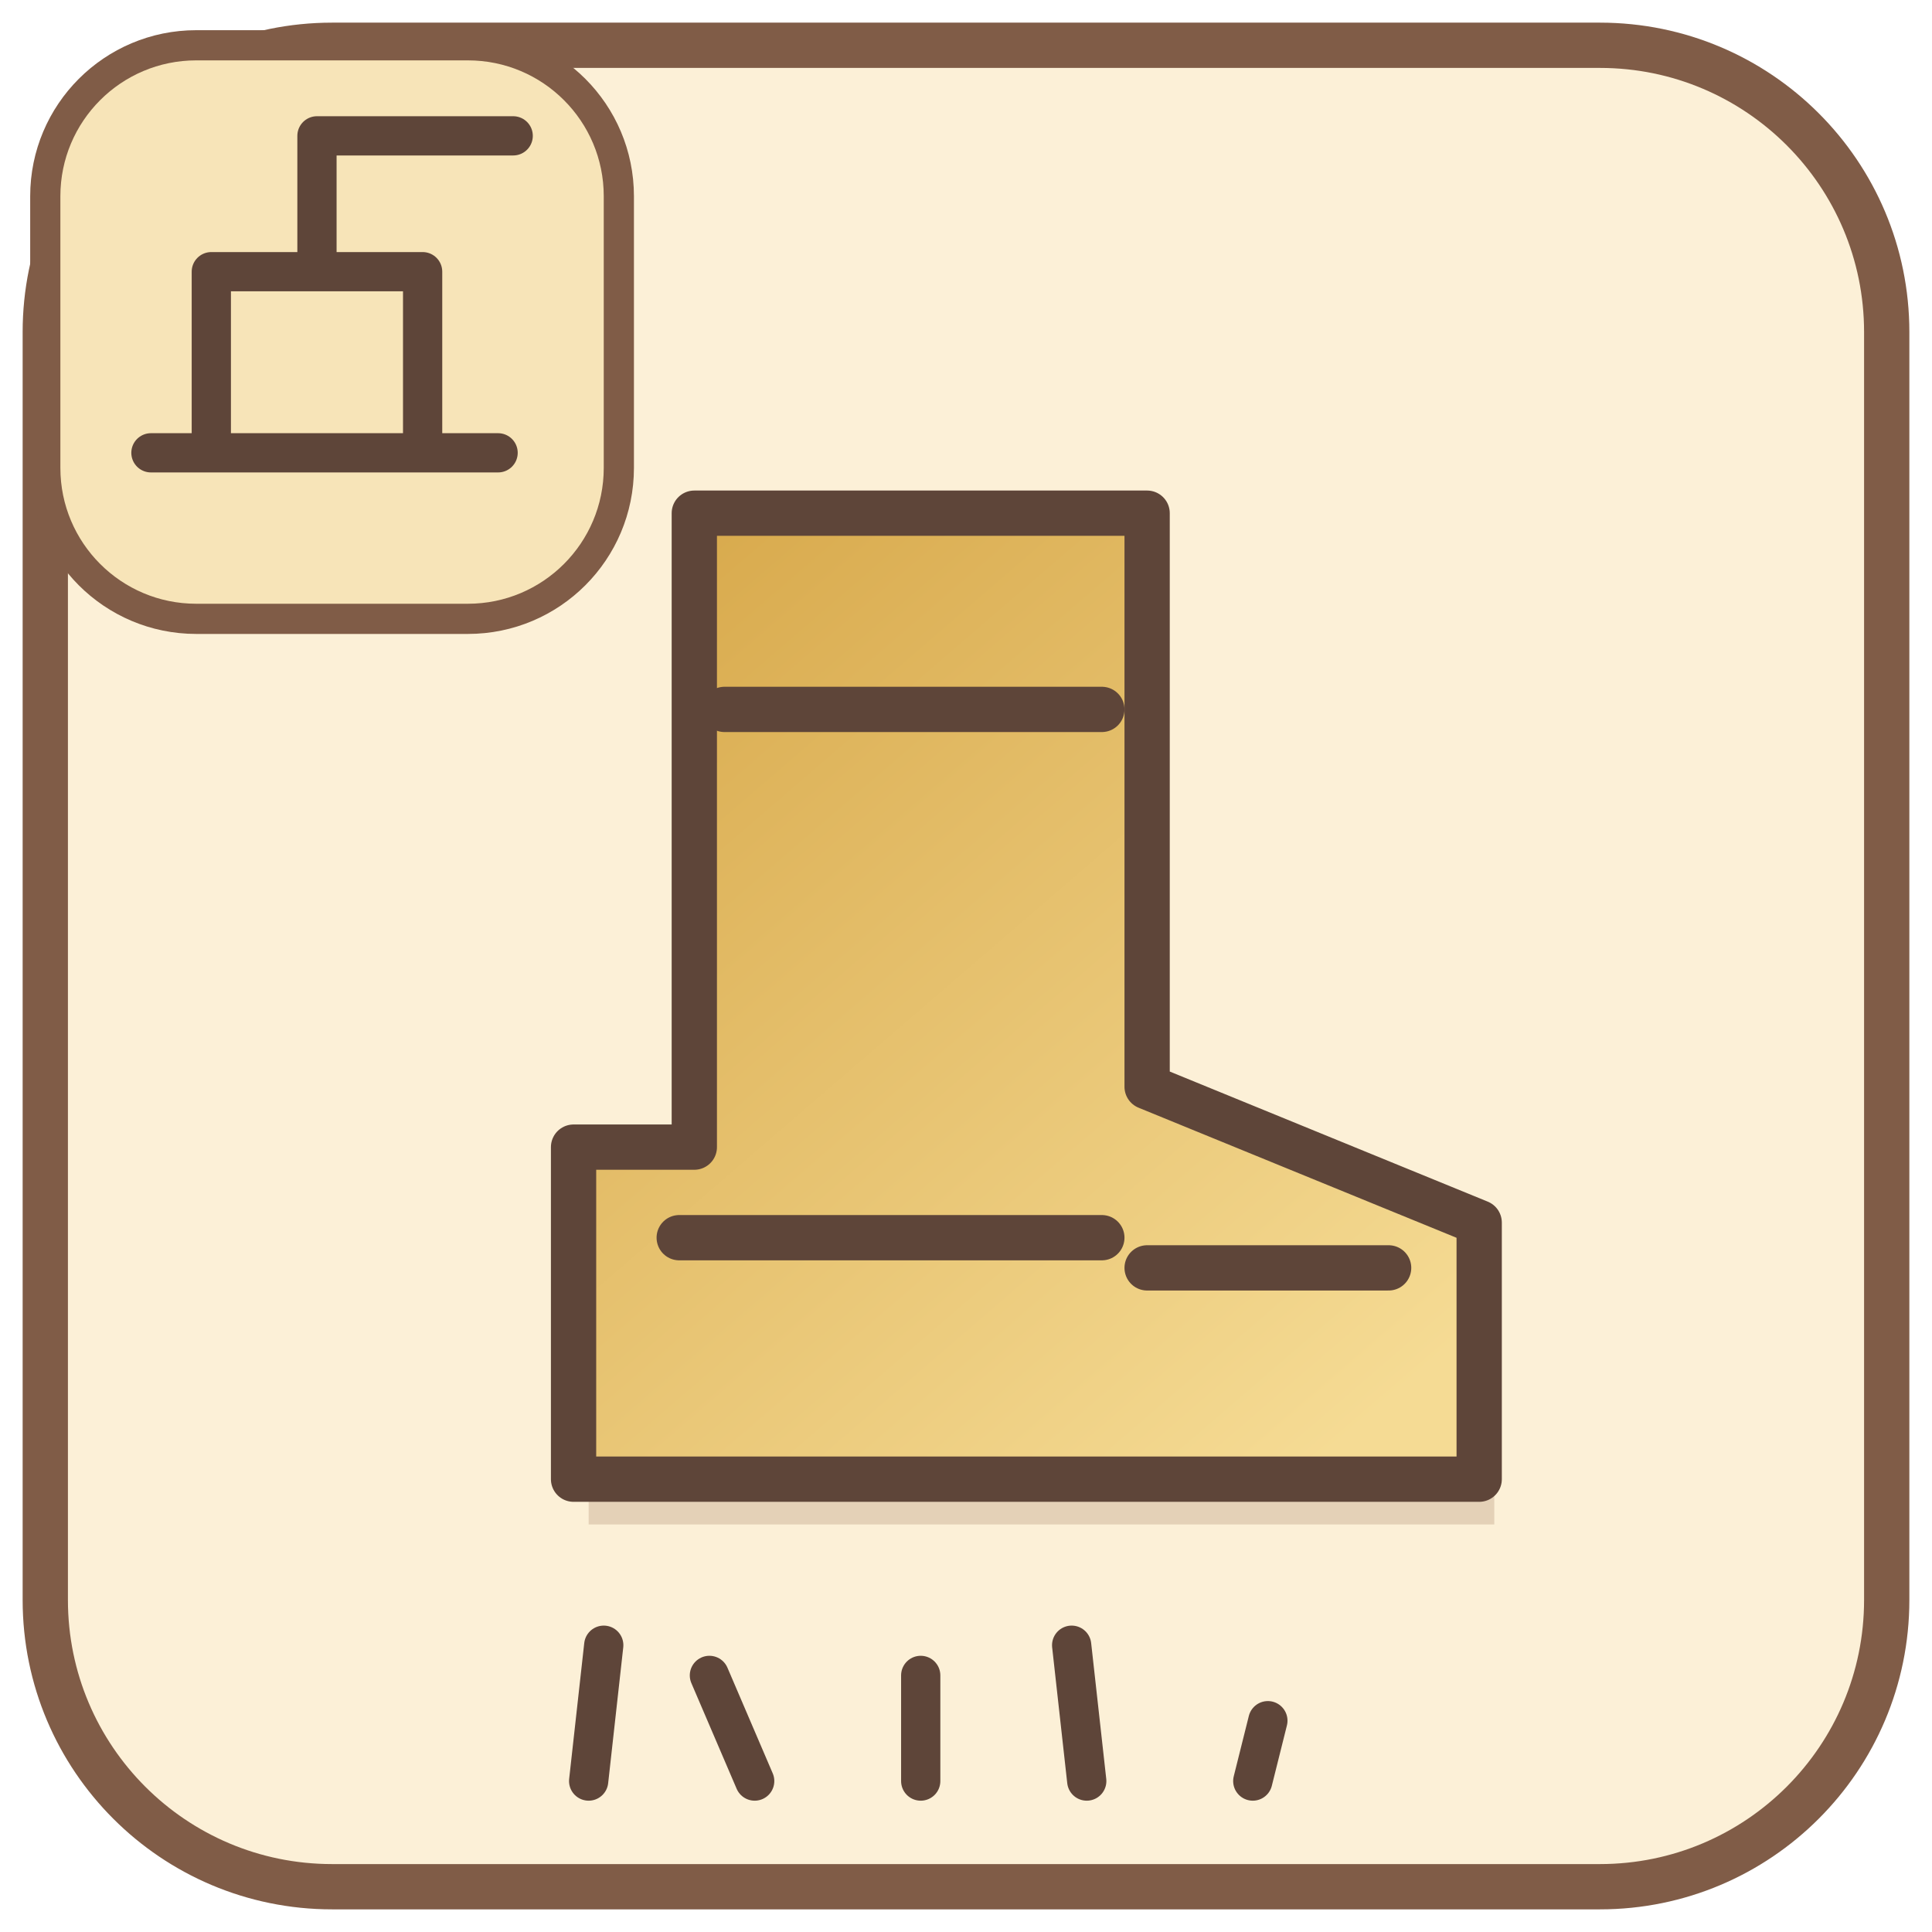
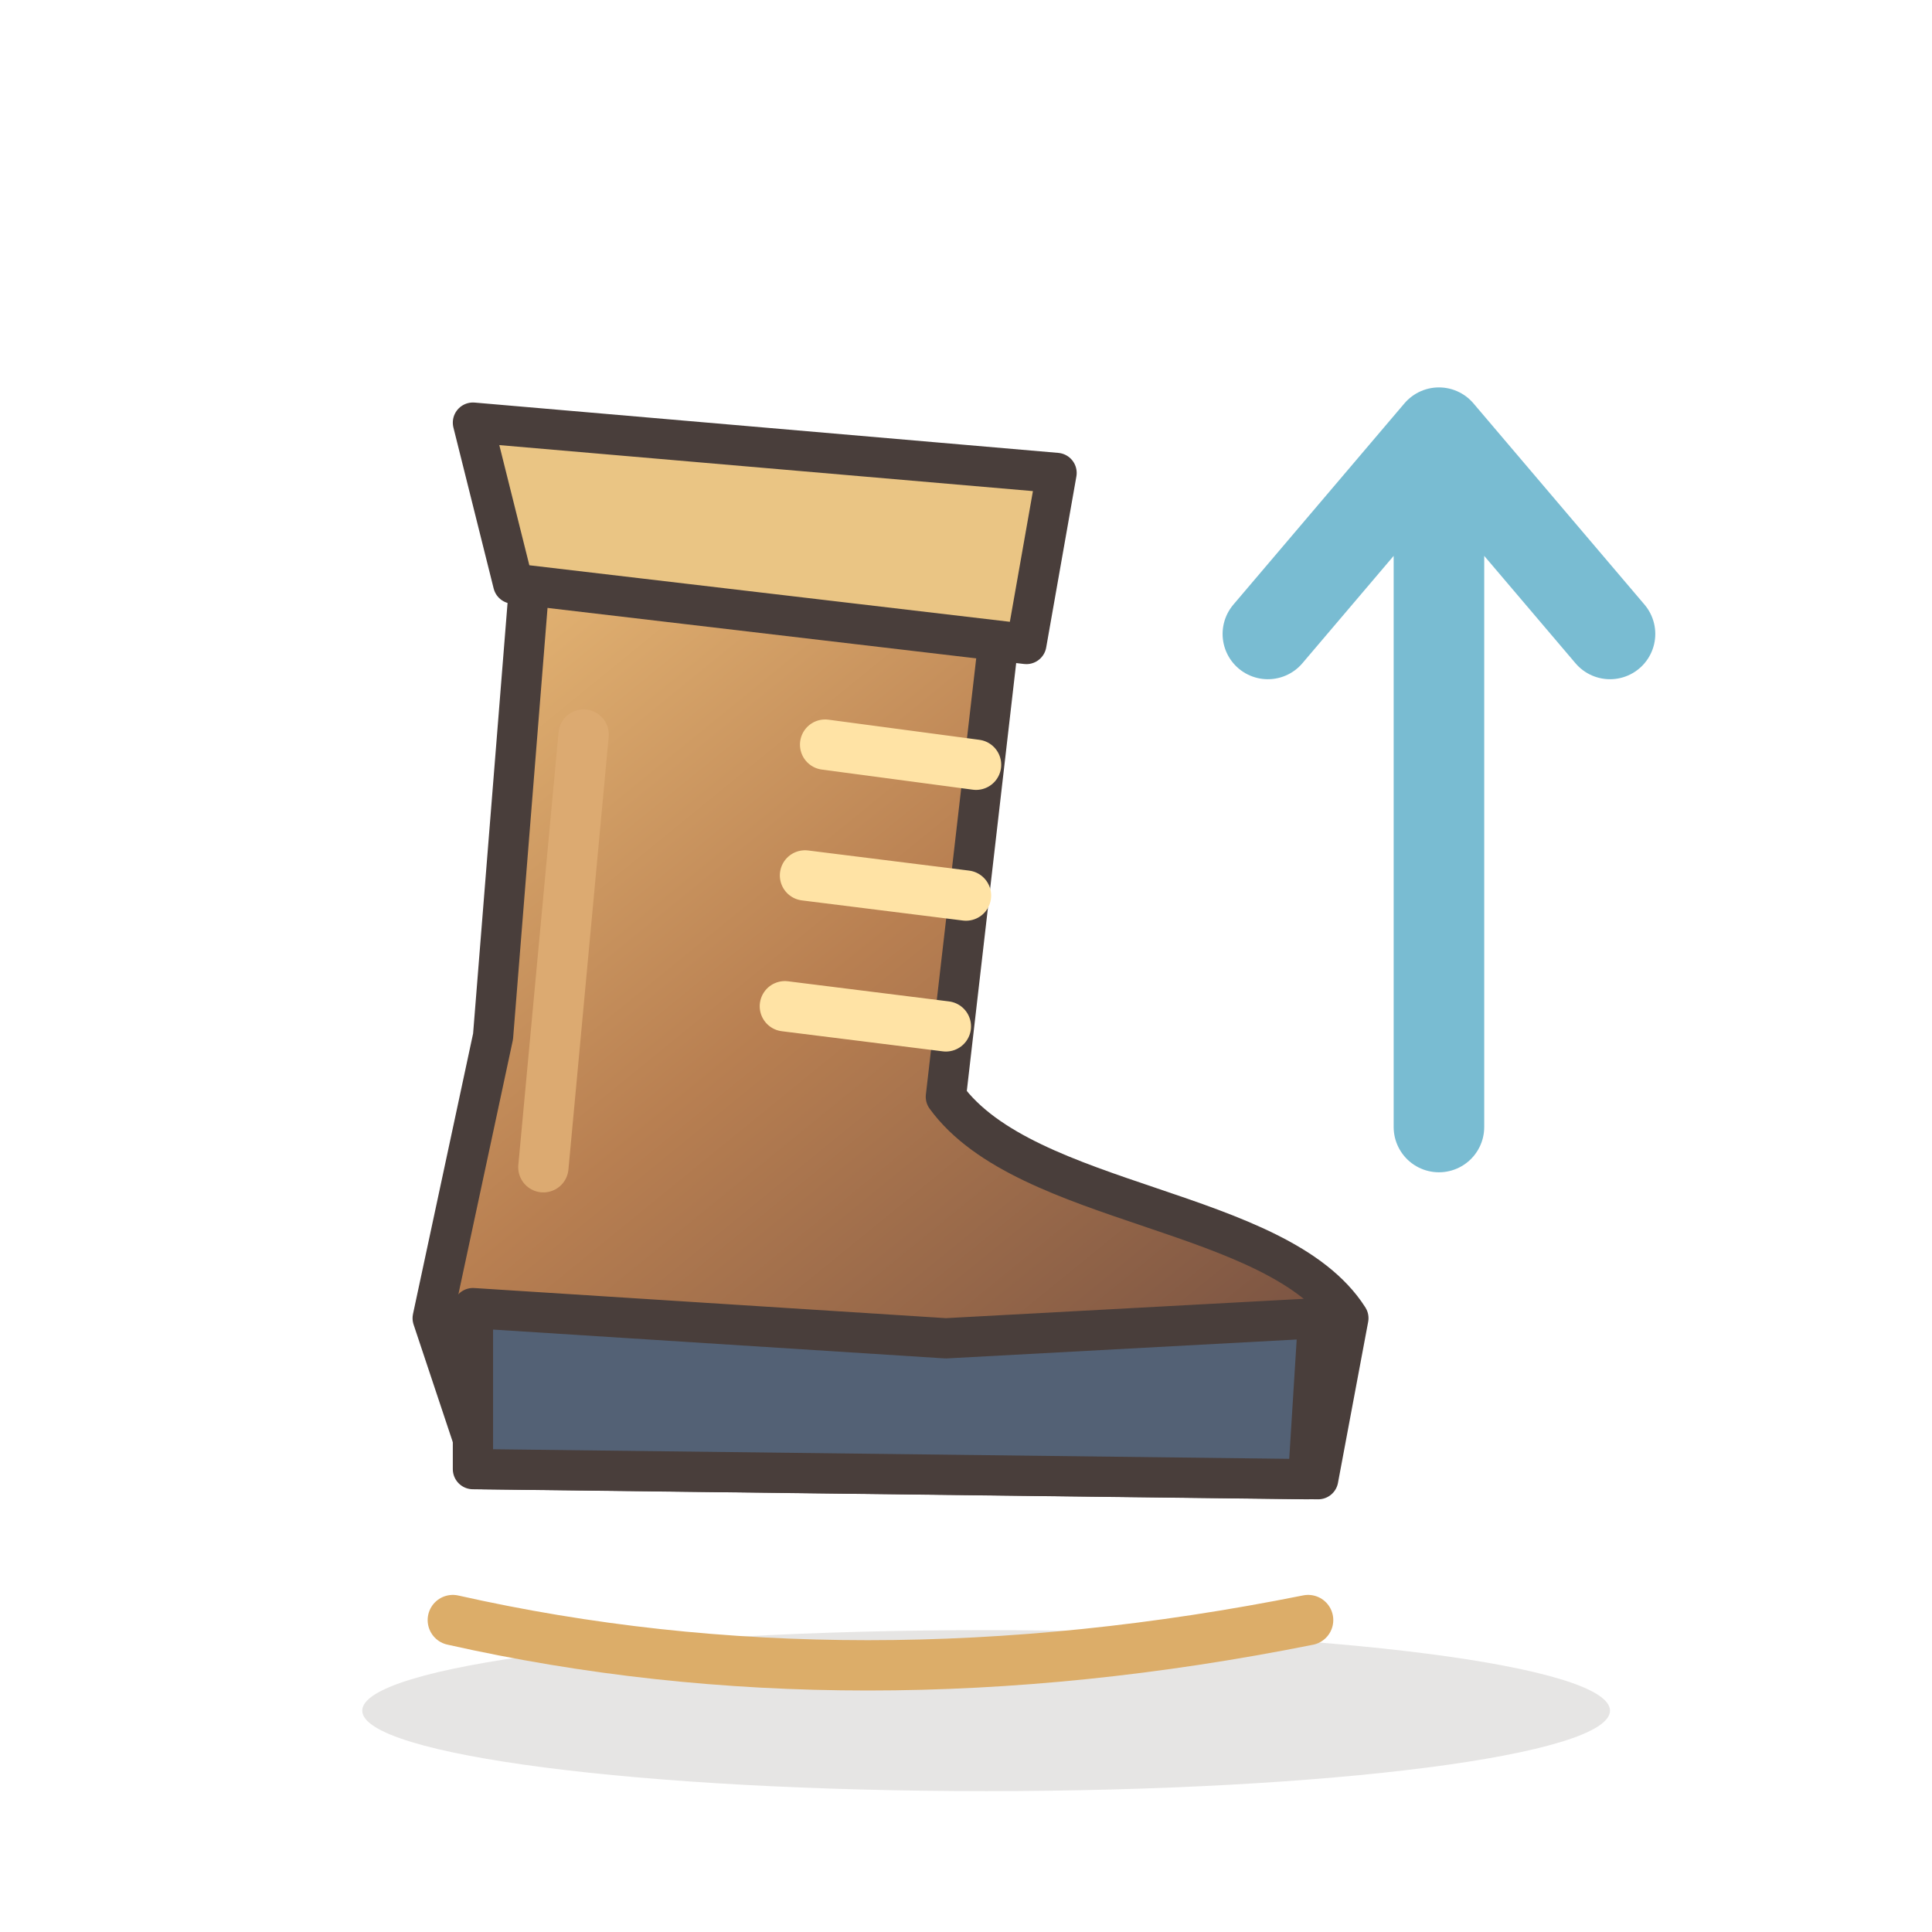
- <svg xmlns="http://www.w3.org/2000/svg" width="128" height="128" viewBox="0 0 128 128">
+ <svg xmlns="http://www.w3.org/2000/svg" width="256" height="256" viewBox="0 0 192 192">
  <defs>
-     <linearGradient id="paint" x2=".8" y2="1">
-       <stop stop-color="#d6a647" />
-       <stop offset="1" stop-color="#f5db94" />
+     <linearGradient id="leather" x2=".8" y2="1">
+       <stop stop-color="#ebbd79" />
+       <stop offset=".5" stop-color="#b87f51" />
+       <stop offset="1" stop-color="#785242" />
+     </linearGradient>
+     <linearGradient id="rock" x2=".7" y2="1">
+       <stop stop-color="#b9c7ca" />
+       <stop offset="1" stop-color="#596a81" />
+     </linearGradient>
+     <linearGradient id="feather" x2="1" y2="1">
+       <stop stop-color="#fff8dc" />
+       <stop offset=".6" stop-color="#b9dae0" />
+       <stop offset="1" stop-color="#679ab5" />
    </linearGradient>
  </defs>
-   <rect x="3" y="3" width="122" height="122" rx="19" fill="#fcf0d7" stroke="#805c47" stroke-width="3" />
-   <g transform="translate(1 3)" fill="#9b7558" opacity=".25">
-     <path d="M46 34h30v38l22 9v17H38V76h8z" />
-     <path d="M48 47h25M45 82h28M76 84h16" fill="none" />
-   </g>
-   <g fill="url(#paint)" stroke="#5e4539" stroke-width="3" stroke-linejoin="round" stroke-linecap="round">
-     <path d="M46 34h30v38l22 9v17H38V76h8z" />
-     <path d="M48 47h25M45 82h28M76 84h16" fill="none" />
-   </g>
-   <rect x="3" y="3" width="38" height="38" rx="10" fill="#f7e4b8" stroke="#805c47" stroke-width="2" />
-   <g fill="none" stroke="#5e4539" stroke-width="2.6" stroke-linecap="round" stroke-linejoin="round">
-     <path d="M10 30h23M14 30V18h14v12M21 18V9h13" />
-     <path d="M39 118l1 -9" />
-     <path d="M50 118l-3 -7" />
-     <path d="M61 118l0 -7" />
-     <path d="M72 118l-1 -9" />
-     <path d="M83 118l1 -4" />
+   <ellipse cx="98" cy="170" rx="62" ry="8" fill="#4b423b" opacity=".14" />
+   <g stroke="#493e3b" stroke-width="4" stroke-linecap="round" stroke-linejoin="round">
+     <path d="M53 53l47 4-6 52c8 11 33 11 40 22l-3 16-83-1-5-15 6-28z" fill="url(#leather)" />
+     <path d="M51 58l-4-16 58 5-3 17z" fill="#eac584" />
+     <path d="M47 130l47 3 37-2-1 16-83-1z" fill="#536175" />
+     <path d="M82 74l15 2m-17 11l16 2m-18 11l16 2" stroke="#ffe3a5" stroke-width="5" />
+     <path d="M58 73l-4 43" stroke="#dcaa71" stroke-width="5" />
+     <path d="M143 112V46m-17 17l17-20 17 20" fill="none" stroke="#79bcd2" stroke-width="9" />
+     <path d="M45 161q40 9 85 0" fill="none" stroke="#dcad69" stroke-width="5" />
  </g>
</svg>
